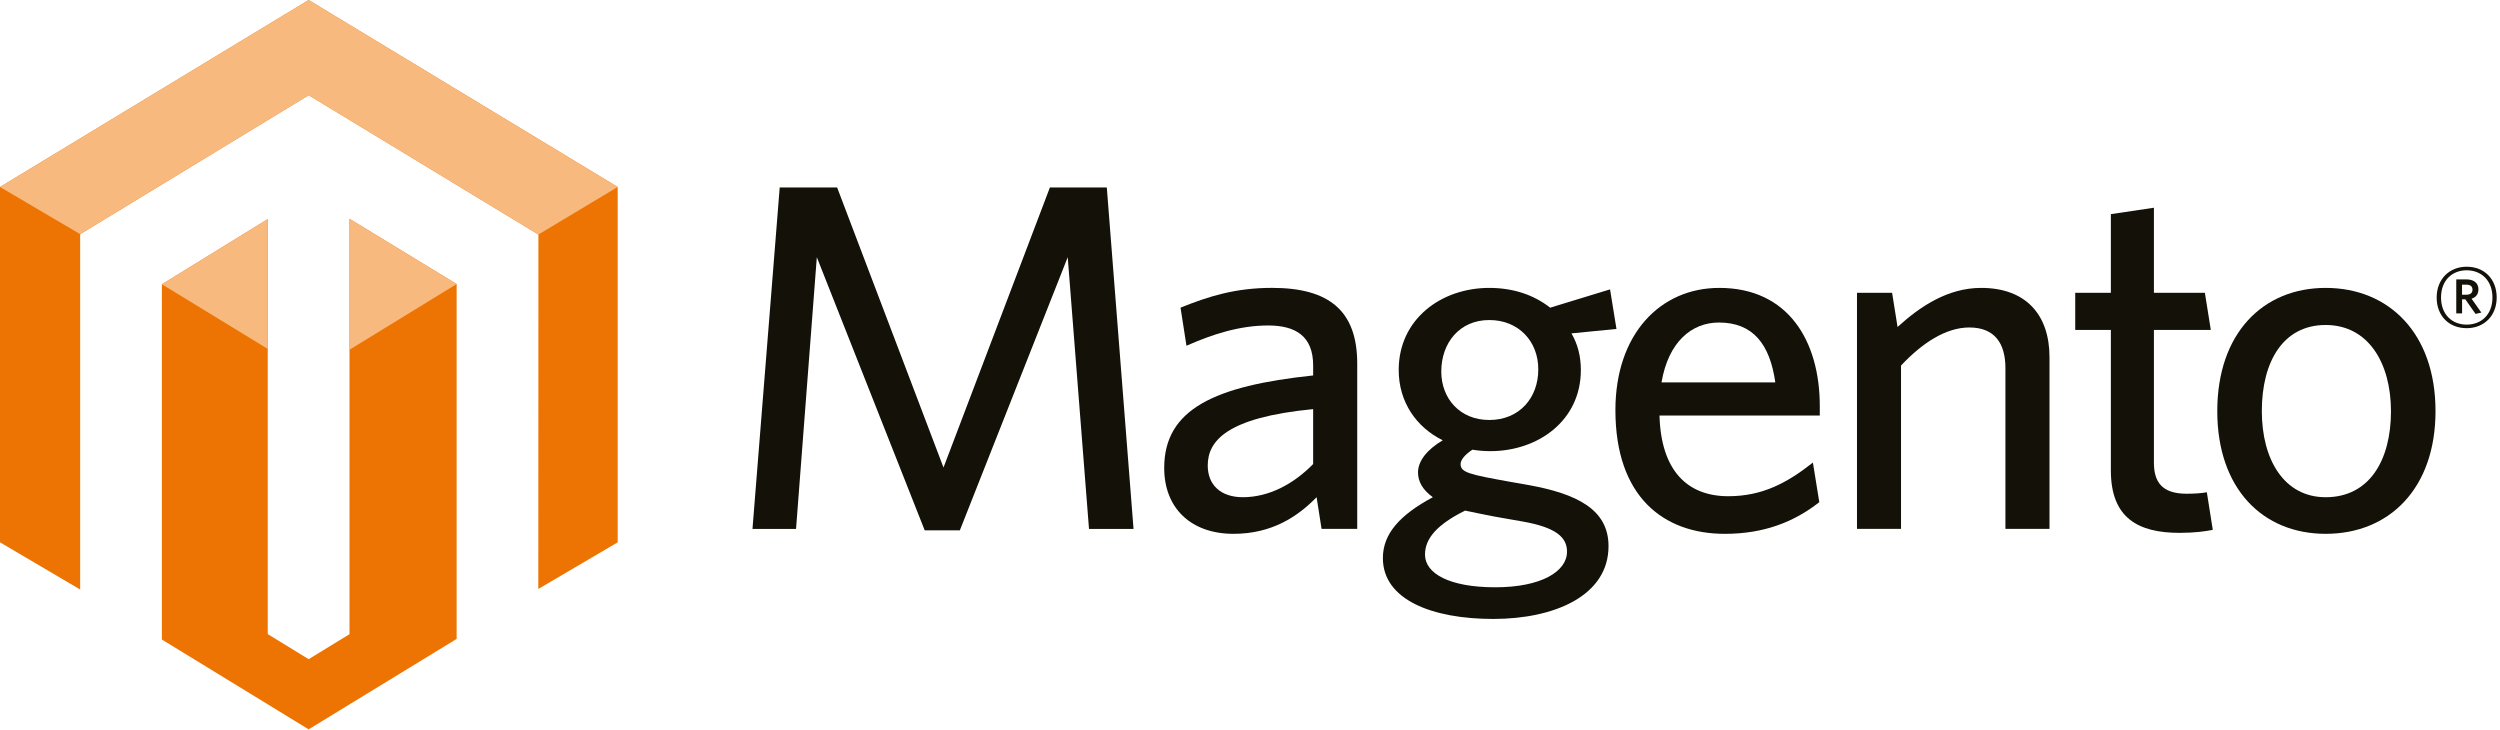
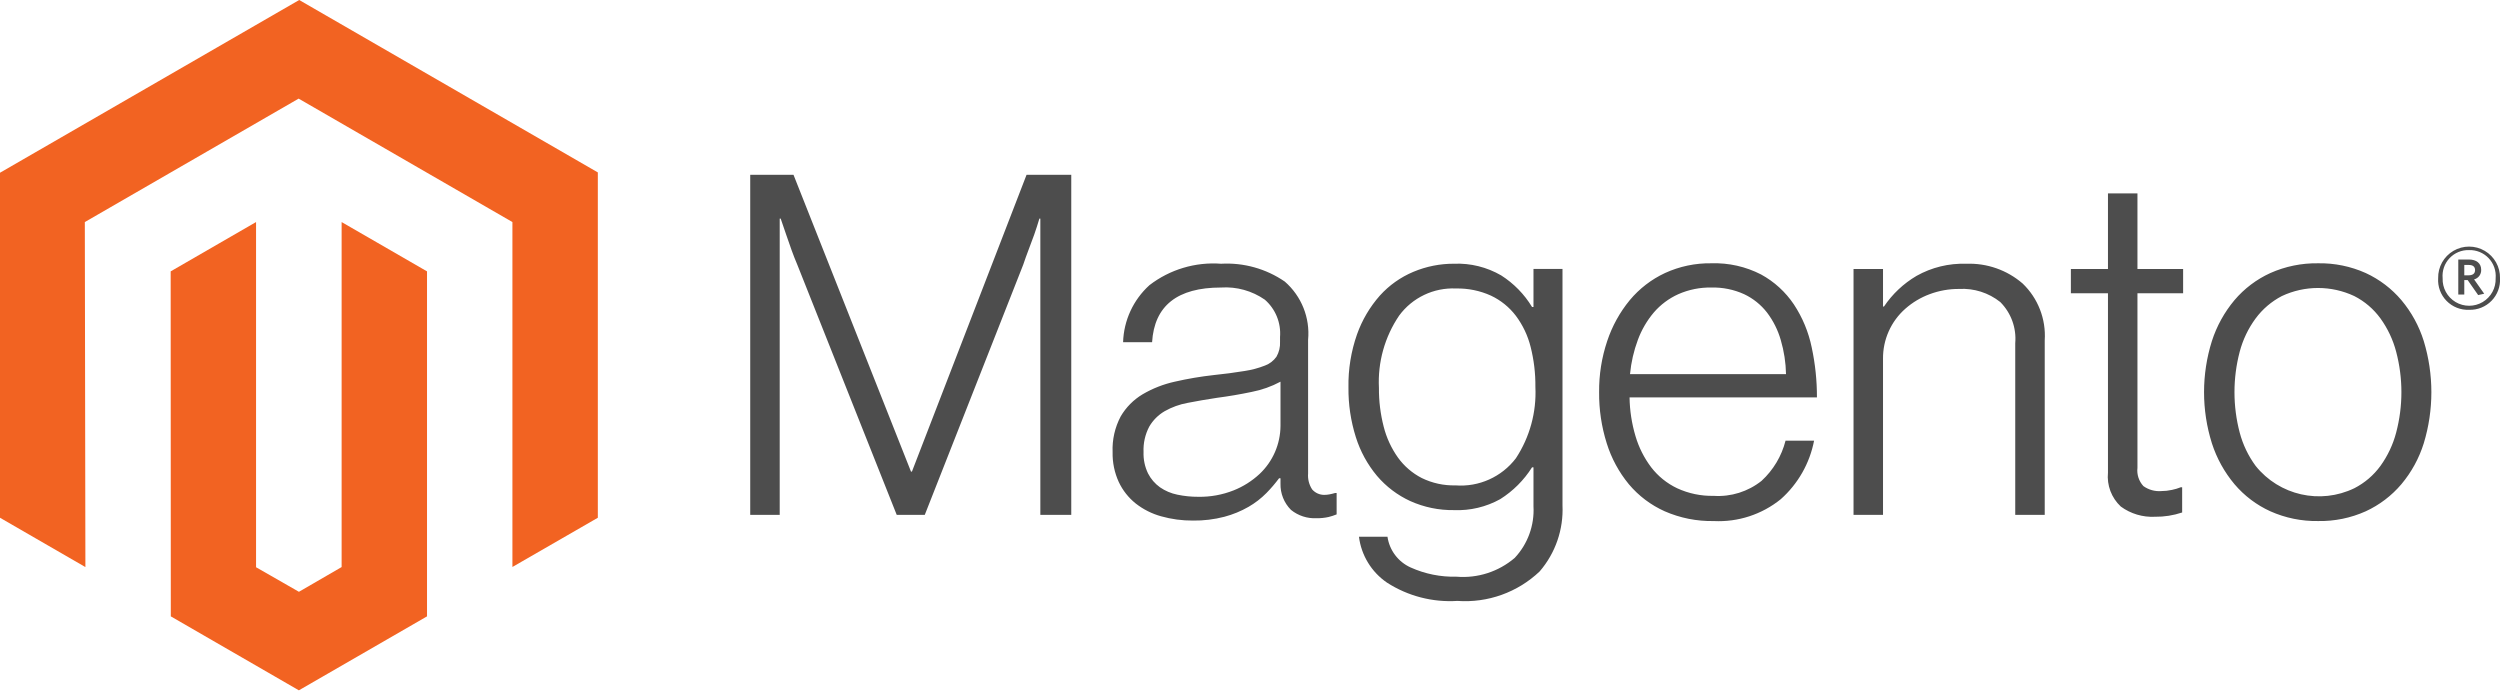
- <svg xmlns="http://www.w3.org/2000/svg" xml:space="preserve" height="55.139px" viewBox="0 0 189 55.139" width="189px" version="1.1" y="0px" x="0px" enable-background="new 0 0 189 55.139">
-   <path d="m23.333 0l-23.333 14.135v26.865l6.06 3.568v-26.865l17.278-10.504 17.292 10.488 0.074 0.042-0.008 26.798 6.001-3.527v-26.865l-23.364-14.135zm3.088 16.538v31.407l-3.088 1.889-3.091-1.896v-31.376l-8.003 4.928v26.86l11.094 6.789 11.189-6.837v-26.829l-8.101-4.935z" fill="#ED7402" />
-   <path d="m12.239 21.491l8.003 4.886v-9.814l-8.003 4.928zm14.182-4.953v9.902l8.101-4.967-8.101-4.935zm20.276-2.403l-23.364-14.135-23.333 14.135 6.06 3.568 17.278-10.504 17.365 10.53 5.994-3.594z" fill="#F8B97F" />
-   <path d="m82.328 39.984l-1.608-20.54-8.156 20.651h-2.656l-8.156-20.651-1.571 20.541h-3.293l2.058-25.814h4.34l8.043 21.174 8.044-21.174h4.301l2.021 25.814h-3.367z" fill="#131108" />
-   <path d="m99.91 39.984l-0.375-2.396c-1.421 1.458-3.366 2.769-6.284 2.769-3.218 0-5.237-1.945-5.237-4.977 0-4.452 3.815-6.209 11.261-6.996v-0.748c0-2.244-1.348-3.03-3.406-3.03-2.17 0-4.227 0.673-6.172 1.533l-0.449-2.88c2.133-0.861 4.153-1.496 6.922-1.496 4.339 0 6.436 1.757 6.436 5.723v12.498h-2.7zm-0.635-9.055c-6.586 0.636-7.97 2.432-7.97 4.266 0 1.457 0.973 2.394 2.657 2.394 1.945 0 3.815-0.974 5.312-2.508v-4.152h0.001z" fill="#131108" />
-   <path d="m121.72 21.876l0.485 2.992-3.404 0.336c0.486 0.824 0.712 1.76 0.712 2.769 0 3.817-3.219 6.134-6.848 6.134-0.449 0-0.898-0.037-1.348-0.111-0.523 0.338-0.897 0.75-0.897 1.085 0 0.636 0.634 0.787 3.777 1.349l1.272 0.223c3.778 0.673 6.135 1.871 6.135 4.639 0 3.741-4.078 5.5-8.715 5.5-4.64 0-8.343-1.458-8.343-4.6 0-1.834 1.271-3.256 3.777-4.603-0.784-0.562-1.121-1.198-1.121-1.872 0-0.861 0.672-1.722 1.87-2.432-1.982-0.973-3.33-2.879-3.33-5.312 0-3.852 3.217-6.208 6.846-6.208 1.795 0 3.368 0.522 4.604 1.496l4.53-1.385zm-13.99 20.052c0 1.424 1.834 2.471 5.312 2.471 3.48 0 5.424-1.197 5.424-2.693 0-1.086-0.822-1.832-3.365-2.282l-2.134-0.375c-0.972-0.187-1.495-0.299-2.207-0.448-2.1 1.045-3.03 2.094-3.03 3.327zm4.86-17.733c-2.244 0-3.629 1.722-3.629 3.891 0 2.058 1.421 3.665 3.629 3.665 2.283 0 3.704-1.682 3.704-3.815 0.01-2.132-1.49-3.741-3.7-3.741z" fill="#131108" />
-   <path d="m137.58 31.416h-12.122c0.112 4.15 2.094 6.098 5.2 6.098 2.583 0 4.453-1.009 6.397-2.544l0.484 2.994c-1.907 1.497-4.188 2.394-7.143 2.394-4.642 0-8.271-2.807-8.271-9.354 0-5.724 3.368-9.239 7.856-9.239 5.199 0 7.595 4.002 7.595 8.94v0.711zm-7.63-7.033c-2.059 0-3.817 1.459-4.34 4.526h8.604c-0.41-2.881-1.68-4.526-4.26-4.526z" fill="#131108" />
-   <path d="m151.61 39.984v-12.16c0-1.832-0.786-3.067-2.73-3.067-1.759 0-3.555 1.161-5.163 2.88v12.347h-3.329v-17.846h2.655l0.412 2.582c1.683-1.533 3.78-2.955 6.321-2.955 3.369 0 5.166 2.019 5.166 5.236v12.983h-3.33z" fill="#131108" />
-   <path d="m164.78 40.284c-3.143 0-5.199-1.124-5.199-4.716v-10.624h-2.694v-2.806h2.694v-5.949l3.255-0.485v6.434h3.853l0.449 2.806h-4.302v10.025c0 1.461 0.599 2.357 2.47 2.357 0.598 0 1.121-0.035 1.531-0.112l0.45 2.843c-0.57 0.112-1.35 0.227-2.51 0.227z" fill="#131108" />
-   <path d="m175.82 40.357c-4.752 0-8.194-3.403-8.194-9.278 0-5.874 3.442-9.314 8.194-9.314 4.787 0 8.305 3.44 8.305 9.314 0 5.875-3.52 9.278-8.3 9.278zm0-15.788c-3.217 0-4.826 2.769-4.826 6.51 0 3.668 1.683 6.511 4.826 6.511 3.291 0 4.938-2.77 4.938-6.511-0.01-3.666-1.73-6.51-4.94-6.51z" fill="#131108" />
-   <path d="m186.48 24.81c-1.338 0-2.268-0.929-2.268-2.318 0-1.379 0.95-2.328 2.268-2.328 1.34 0 2.27 0.939 2.27 2.328 0 1.378-0.95 2.318-2.27 2.318zm0-4.376c-1.078 0-1.938 0.739-1.938 2.058 0 1.31 0.859 2.049 1.938 2.049 1.09 0 1.949-0.739 1.949-2.049 0-1.319-0.87-2.058-1.95-2.058zm0.67 3.297l-0.768-1.099h-0.249v1.059h-0.44v-2.568h0.779c0.54 0 0.898 0.27 0.898 0.75 0 0.37-0.201 0.609-0.52 0.709l0.74 1.049-0.44 0.1zm-0.68-2.209h-0.34v0.759h0.319c0.29 0 0.471-0.12 0.471-0.379 0-0.25-0.16-0.38-0.45-0.38z" fill="#131108" />
+ <svg xmlns="http://www.w3.org/2000/svg" id="Layer_1" viewBox="0 0 179.073 50">
+   <style>.st0{fill:#f26322}.st1{fill:#4d4d4d}</style>
+   <path class="st0" d="M21.432 0L0 12.373v24.713l6.117 3.533-.041-24.713 15.315-8.842 15.313 8.842v24.706l6.118-3.526V12.35z" />
+   <path class="st0" d="M24.47 40.618l-3.058 1.772-3.071-1.759V15.906l-6.116 3.532.01 24.712 9.172 5.298 9.18-5.298V19.438l-6.117-3.532z" />
+   <path class="st1" d="M56.838 12.522l8.415 21.258h.068l8.21-21.258h3.203V36.88h-2.215V15.656h-.068c-.114.386-.239.772-.374 1.158-.115.318-.246.67-.393 1.055-.147.387-.278.75-.391 1.09l-7.052 17.919h-2.01L57.11 18.96a19.913 19.913 0 0 1-.408-1.039 43.558 43.558 0 0 1-.375-1.073 68.067 68.067 0 0 0-.408-1.192h-.069v21.223h-2.112V12.522h3.1zM83.17 36.982a5.205 5.205 0 0 1-1.823-.92 4.327 4.327 0 0 1-1.209-1.533 4.881 4.881 0 0 1-.443-2.145 5.018 5.018 0 0 1 .579-2.556 4.472 4.472 0 0 1 1.568-1.584 7.927 7.927 0 0 1 2.299-.903 24.732 24.732 0 0 1 2.811-.477 36 36 0 0 0 2.198-.29 6.689 6.689 0 0 0 1.465-.392c.329-.123.614-.343.817-.63.187-.325.276-.698.256-1.073v-.34a3.212 3.212 0 0 0-1.09-2.674 4.93 4.93 0 0 0-3.134-.87c-3.135 0-4.781 1.306-4.941 3.918h-2.077a5.748 5.748 0 0 1 1.891-4.089 7.5 7.5 0 0 1 5.127-1.533 7.335 7.335 0 0 1 4.564 1.278 4.923 4.923 0 0 1 1.67 4.173v9.573c-.034.402.069.804.29 1.141.219.251.536.394.868.392.12-.001.24-.012.358-.034.124-.022.266-.057.425-.102h.103v1.533c-.188.077-.382.14-.58.188-.28.062-.566.091-.852.086a2.694 2.694 0 0 1-1.839-.597 2.575 2.575 0 0 1-.75-1.891v-.374h-.102c-.277.372-.578.725-.903 1.056-.38.385-.81.717-1.278.988a7.14 7.14 0 0 1-1.737.715 8.443 8.443 0 0 1-2.249.272 8.186 8.186 0 0 1-2.282-.306m5.195-1.857a5.971 5.971 0 0 0 1.857-1.175 4.767 4.767 0 0 0 1.499-3.441V27.34a7.295 7.295 0 0 1-2.061.732 33.21 33.21 0 0 1-2.504.426c-.749.114-1.441.233-2.077.358a5.237 5.237 0 0 0-1.652.596 3.055 3.055 0 0 0-1.108 1.107 3.579 3.579 0 0 0-.408 1.824c-.018.53.093 1.056.324 1.533.201.392.493.73.851.987a3.35 3.35 0 0 0 1.244.529c.493.104.995.155 1.499.153a6.555 6.555 0 0 0 2.536-.46M99.35 41.734a4.687 4.687 0 0 1-2.009-3.287h2.043c.14.966.763 1.794 1.652 2.197a7.522 7.522 0 0 0 3.288.664 5.688 5.688 0 0 0 4.173-1.345 4.997 4.997 0 0 0 1.345-3.697v-2.793h-.102a7.293 7.293 0 0 1-2.283 2.282 6.297 6.297 0 0 1-3.304.784 7.375 7.375 0 0 1-3.135-.647 6.921 6.921 0 0 1-2.385-1.806 8.095 8.095 0 0 1-1.516-2.777 11.429 11.429 0 0 1-.528-3.56 10.89 10.89 0 0 1 .613-3.799 8.483 8.483 0 0 1 1.636-2.777 6.75 6.75 0 0 1 2.402-1.703 7.45 7.45 0 0 1 2.913-.58 6.234 6.234 0 0 1 3.372.835 6.938 6.938 0 0 1 2.215 2.265h.102v-2.725h2.078v16.931a6.78 6.78 0 0 1-1.636 4.735 7.751 7.751 0 0 1-5.893 2.112 8.337 8.337 0 0 1-5.041-1.309m9.232-8.908a8.565 8.565 0 0 0 1.397-5.11 11.22 11.22 0 0 0-.34-2.862 6.239 6.239 0 0 0-1.056-2.231 4.828 4.828 0 0 0-1.789-1.448 5.772 5.772 0 0 0-2.503-.511 4.782 4.782 0 0 0-4.071 1.941 8.464 8.464 0 0 0-1.448 5.179c-.008.936.107 1.87.34 2.777a6.64 6.64 0 0 0 1.022 2.214 4.81 4.81 0 0 0 1.703 1.465 5.208 5.208 0 0 0 2.42.528 4.967 4.967 0 0 0 4.325-1.942M119.244 36.624a7.19 7.19 0 0 1-2.572-1.941 8.66 8.66 0 0 1-1.583-2.93 11.839 11.839 0 0 1-.546-3.662 11.179 11.179 0 0 1 .58-3.663 9.138 9.138 0 0 1 1.617-2.929 7.307 7.307 0 0 1 2.522-1.942 7.684 7.684 0 0 1 3.321-.698 7.275 7.275 0 0 1 3.56.8 6.678 6.678 0 0 1 2.351 2.146 8.806 8.806 0 0 1 1.278 3.083 16.87 16.87 0 0 1 .374 3.577h-13.422c.013.941.157 1.875.426 2.777a6.968 6.968 0 0 0 1.124 2.231 5.108 5.108 0 0 0 1.857 1.499 5.948 5.948 0 0 0 2.623.546 4.985 4.985 0 0 0 3.424-1.074 5.875 5.875 0 0 0 1.719-2.878h2.044a7.51 7.51 0 0 1-2.385 4.19 7.072 7.072 0 0 1-4.803 1.567 8.386 8.386 0 0 1-3.509-.699m8.312-12.264a5.986 5.986 0 0 0-.988-1.976 4.525 4.525 0 0 0-1.635-1.311 5.362 5.362 0 0 0-2.351-.478 5.623 5.623 0 0 0-2.368.478 5.064 5.064 0 0 0-1.754 1.311 6.566 6.566 0 0 0-1.141 1.96 9.615 9.615 0 0 0-.562 2.453h11.174a9.268 9.268 0 0 0-.375-2.437M134.879 19.267v2.691h.068a7.237 7.237 0 0 1 2.333-2.197 6.798 6.798 0 0 1 3.561-.868 5.834 5.834 0 0 1 4.037 1.413 5.174 5.174 0 0 1 1.584 4.071V36.88h-2.112V24.581a3.716 3.716 0 0 0-1.073-2.947 4.334 4.334 0 0 0-2.948-.937 5.896 5.896 0 0 0-2.111.375 5.558 5.558 0 0 0-1.738 1.039 4.717 4.717 0 0 0-1.601 3.593V36.88h-2.112V19.267h2.112zM151.912 36.284a2.934 2.934 0 0 1-.92-2.436V21.005h-2.657v-1.738h2.657v-5.416h2.112v5.416h3.271v1.738h-3.271v12.502a1.65 1.65 0 0 0 .426 1.312c.371.265.823.391 1.277.357.258-.001.515-.029.766-.085.215-.043.426-.106.63-.188h.103v1.806a5.907 5.907 0 0 1-1.942.306 3.819 3.819 0 0 1-2.452-.731M162.625 36.624a7.368 7.368 0 0 1-2.571-1.942 8.732 8.732 0 0 1-1.618-2.929 12.217 12.217 0 0 1 0-7.324 8.744 8.744 0 0 1 1.618-2.93 7.386 7.386 0 0 1 2.571-1.942 8.106 8.106 0 0 1 3.424-.698 7.989 7.989 0 0 1 3.406.698 7.424 7.424 0 0 1 2.556 1.942 8.504 8.504 0 0 1 1.601 2.93 12.57 12.57 0 0 1 0 7.324 8.5 8.5 0 0 1-1.601 2.929 7.415 7.415 0 0 1-2.556 1.942 7.959 7.959 0 0 1-3.406.698 8.075 8.075 0 0 1-3.424-.698m6.013-1.652a5.308 5.308 0 0 0 1.873-1.601 7.215 7.215 0 0 0 1.124-2.385 11.348 11.348 0 0 0 0-5.792 7.215 7.215 0 0 0-1.124-2.385 5.289 5.289 0 0 0-1.873-1.601 6.109 6.109 0 0 0-5.195 0 5.497 5.497 0 0 0-1.874 1.601 7.046 7.046 0 0 0-1.141 2.385 11.392 11.392 0 0 0 0 5.792c.227.86.614 1.669 1.141 2.385a5.817 5.817 0 0 0 7.069 1.601M176.856 22.191a2.128 2.128 0 0 1-2.213-2.265 2.216 2.216 0 1 1 4.431 0 2.146 2.146 0 0 1-2.218 2.265m0-4.277a1.845 1.845 0 0 0-1.892 2.012 1.9 1.9 0 1 0 3.797 0 1.854 1.854 0 0 0-1.905-2.012m.653 3.222l-.751-1.073h-.243v1.035h-.43v-2.509h.763c.526 0 .877.264.877.732a.681.681 0 0 1-.508.693l.724 1.025-.432.097zm-.661-2.157h-.333v.741h.312c.283 0 .46-.117.46-.371.001-.244-.158-.37-.439-.37" />
</svg>
